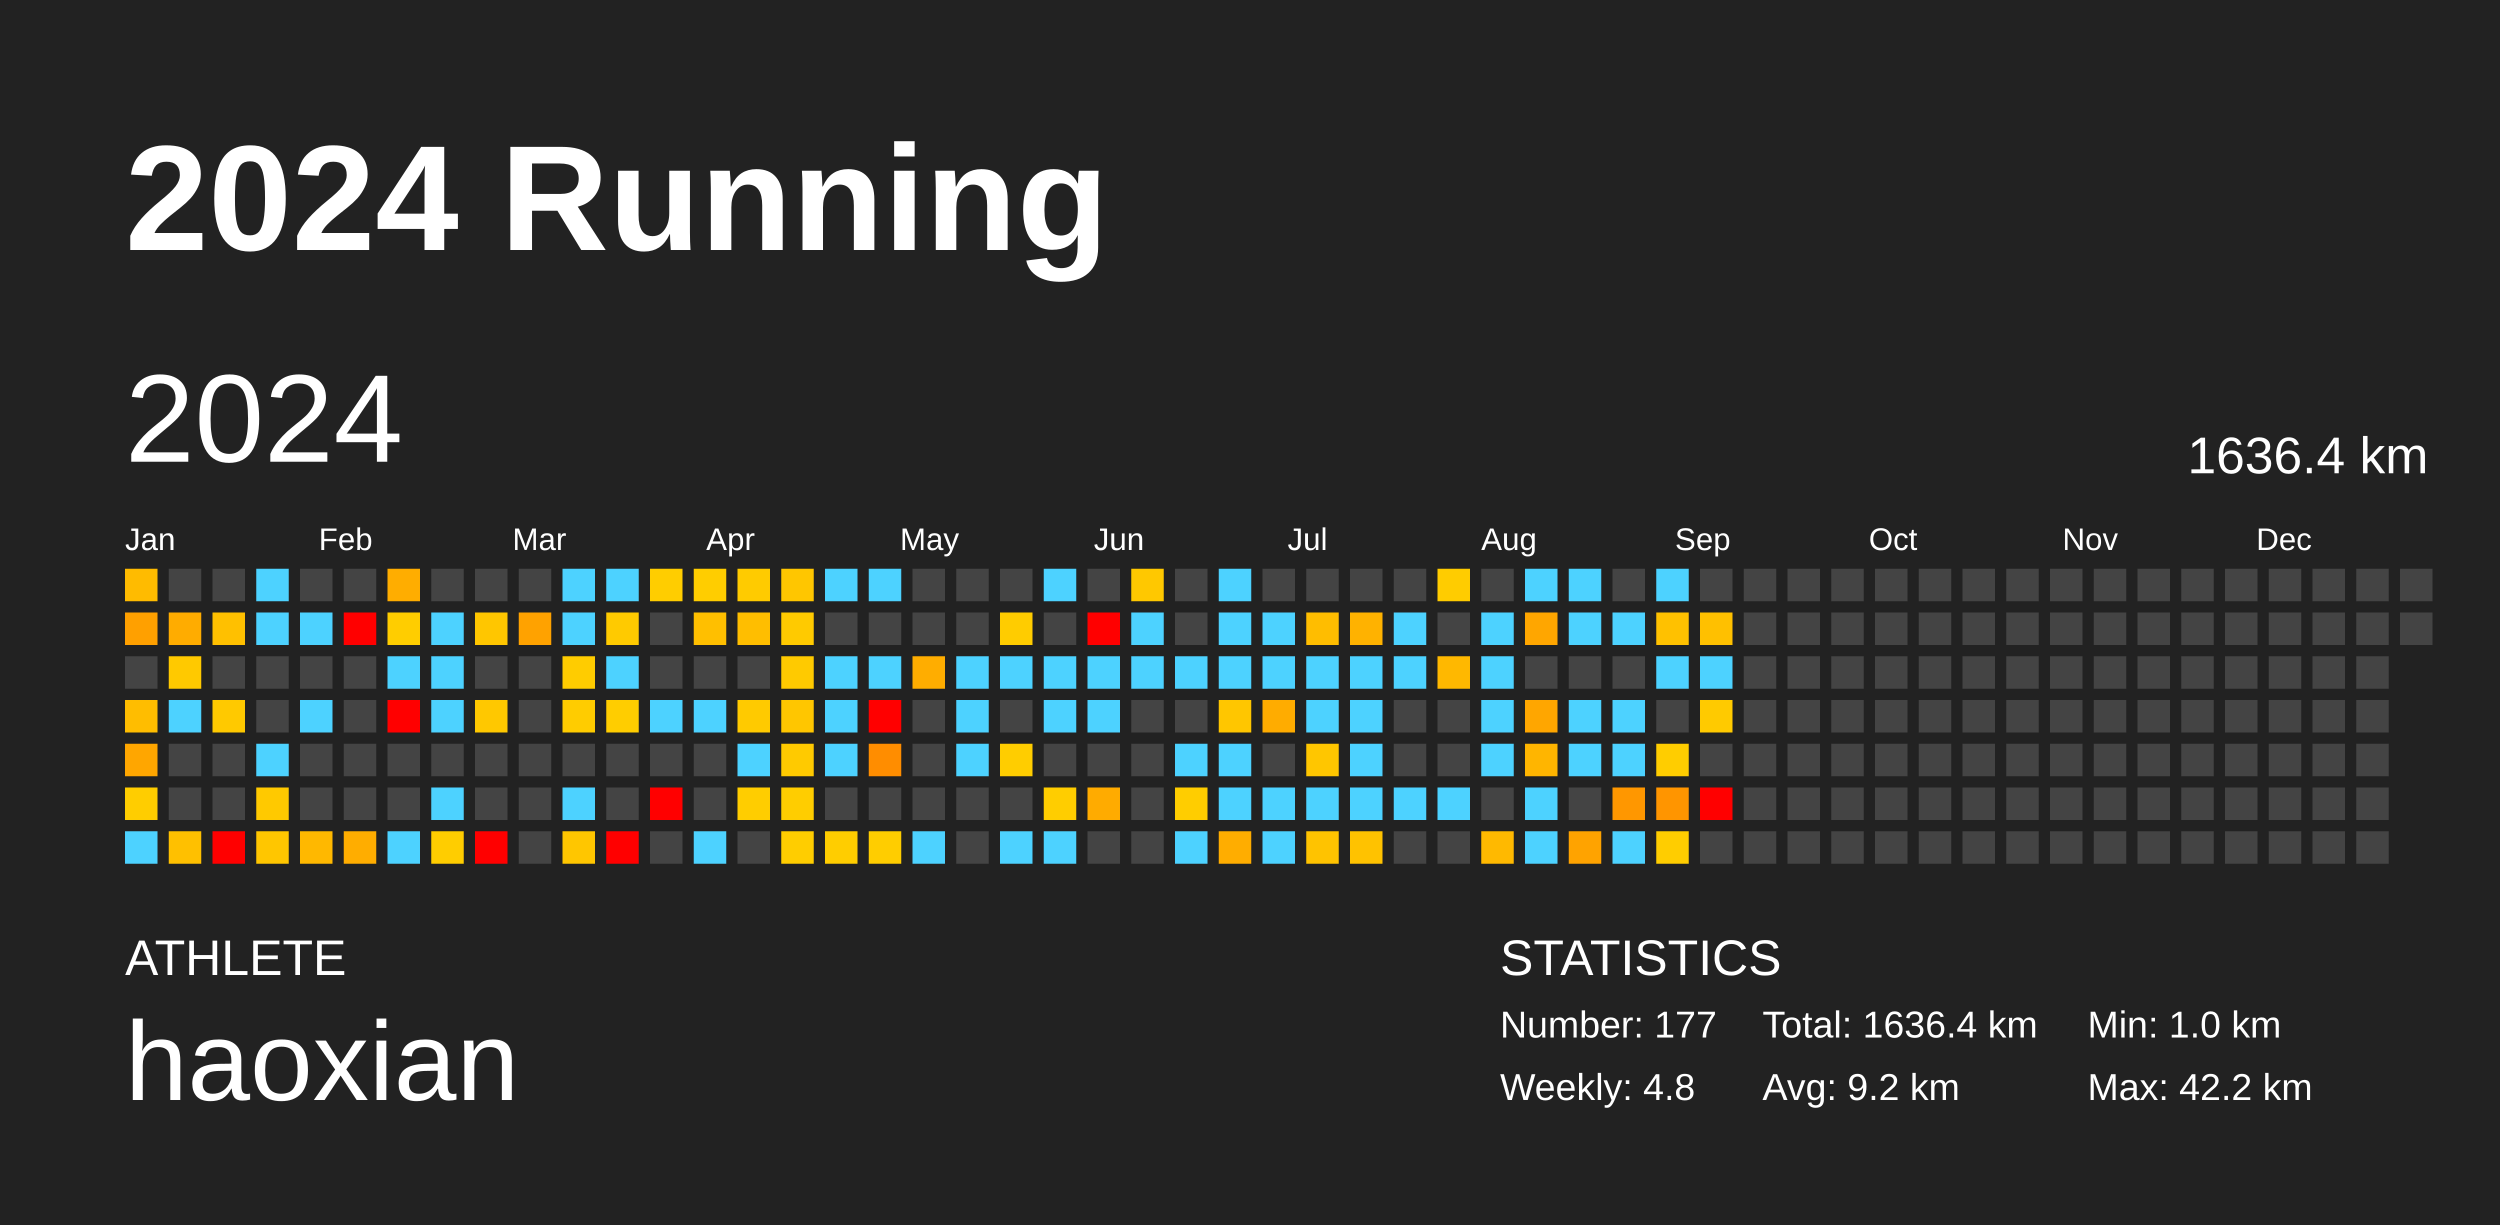
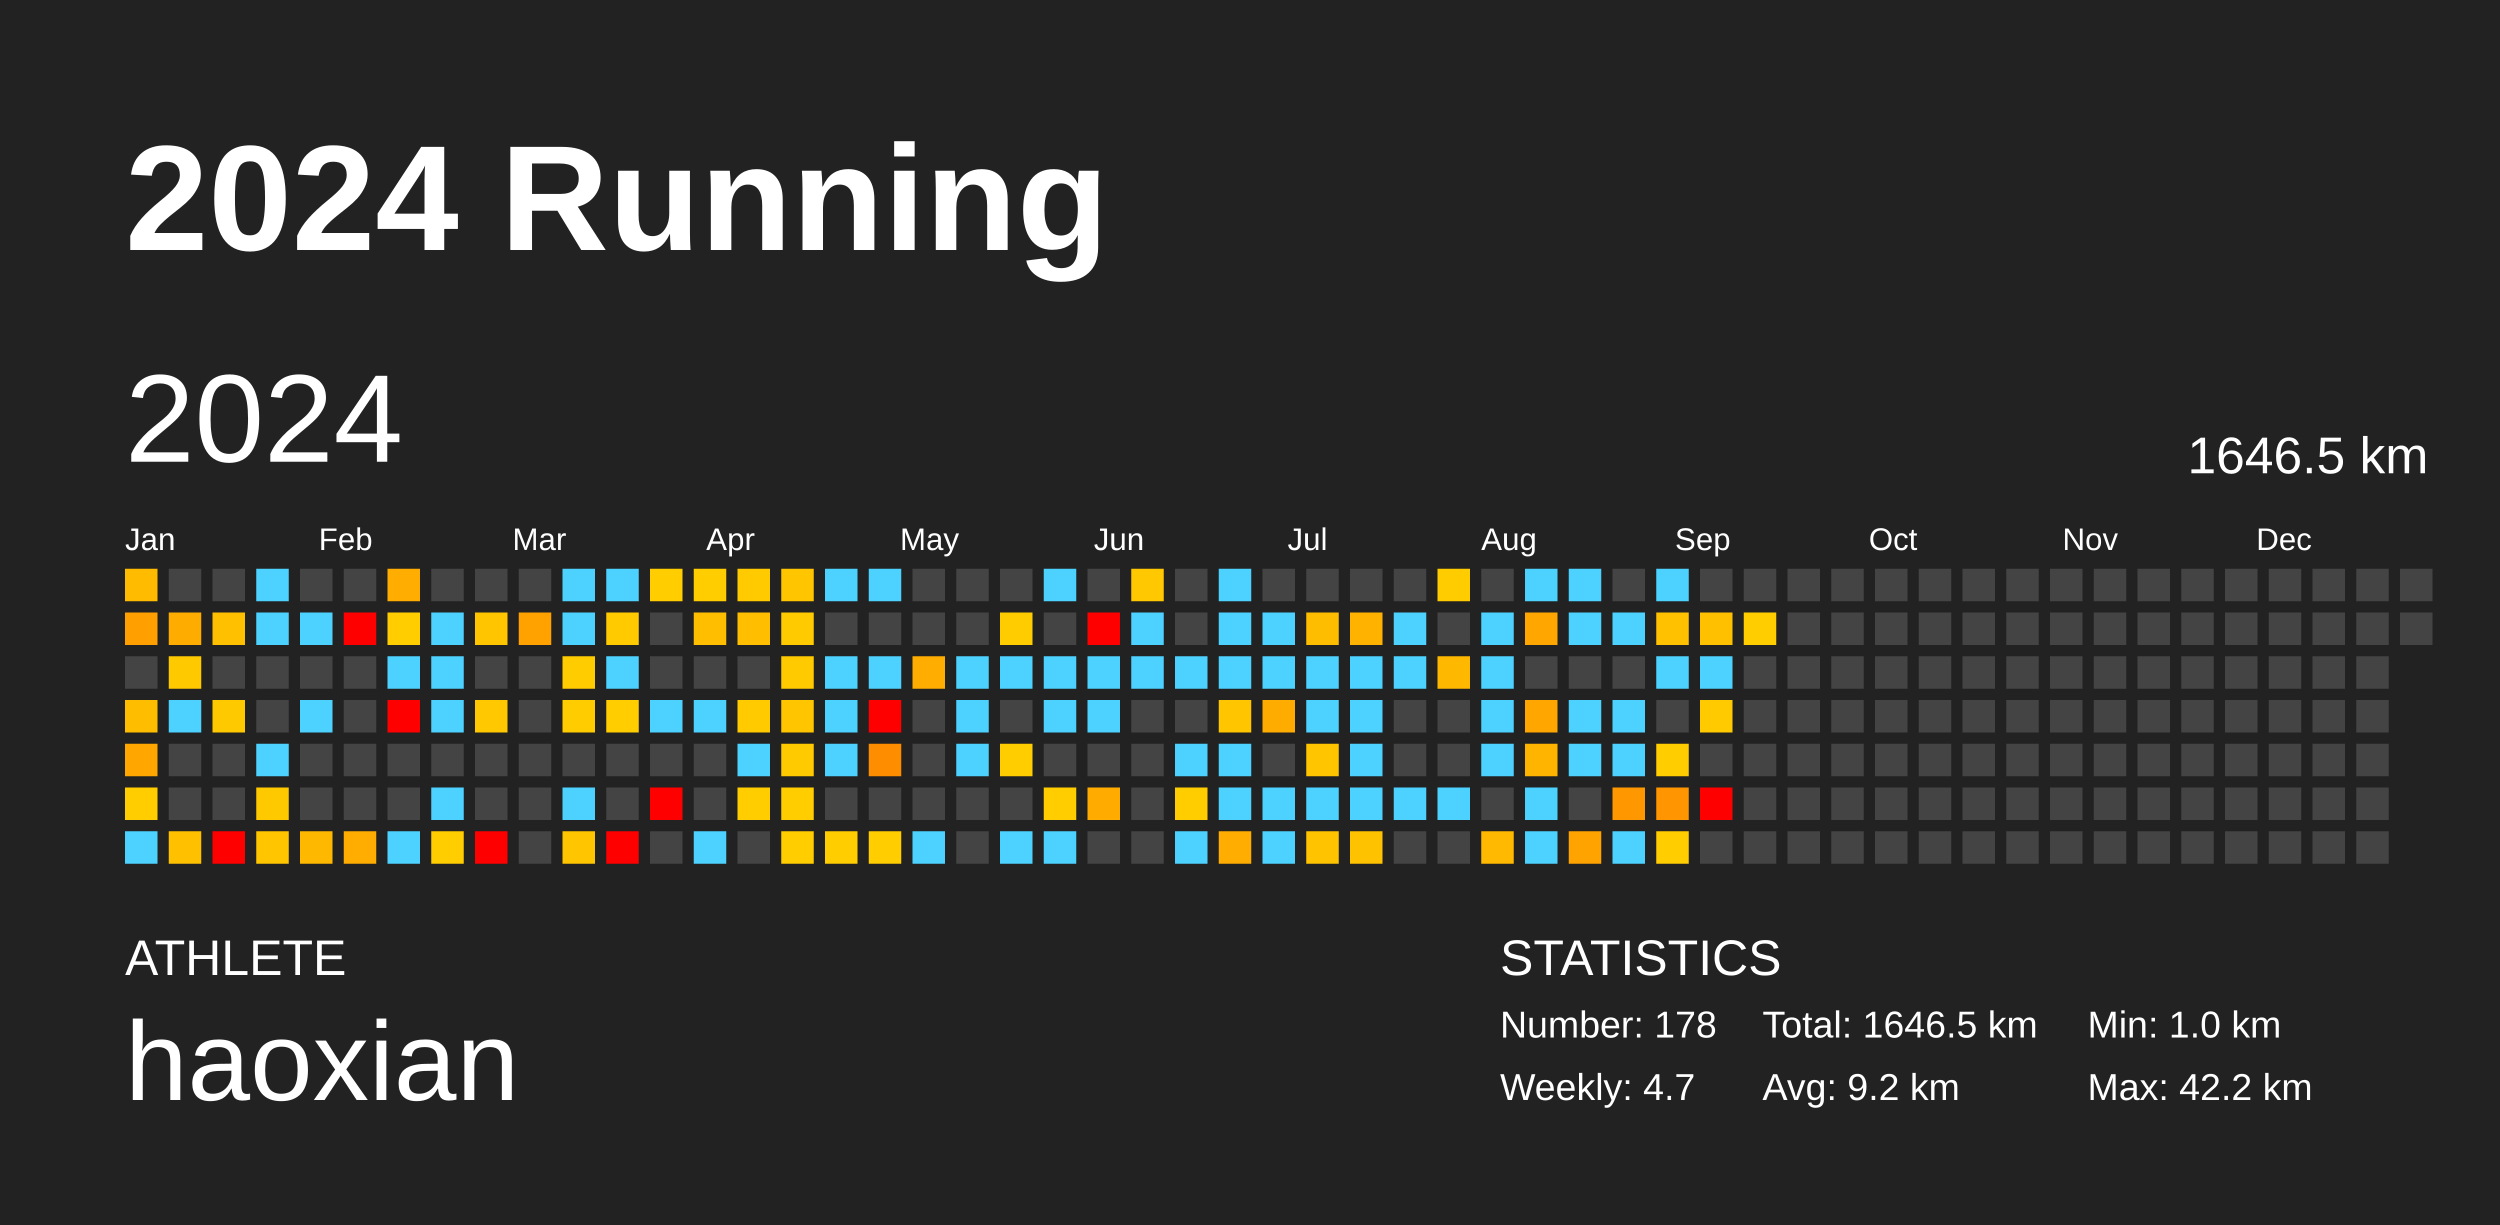
<svg xmlns="http://www.w3.org/2000/svg" baseProfile="full" height="98mm" version="1.1" viewBox="0,0,200,98" width="200mm">
  <defs />
  <rect fill="#222222" height="98" width="200" x="0" y="0" />
  <text fill="#FFFFFF" style="font-size:12px; font-family:Arial; font-weight:bold;" x="10" y="20">2024 Running</text>
  <text fill="#FFFFFF" style="font-size:4px; font-family:Arial" x="10" y="78">ATHLETE</text>
  <text fill="#FFFFFF" style="font-size:9px; font-family:Arial" x="10" y="88">haoxian</text>
  <text fill="#FFFFFF" style="font-size:4px; font-family:Arial" x="120" y="78">STATISTICS</text>
-   <text fill="#FFFFFF" style="font-size:3px; font-family:Arial" x="120" y="83">Number: 177</text>
-   <text fill="#FFFFFF" style="font-size:3px; font-family:Arial" x="120" y="88">Weekly: 4.8</text>
-   <text fill="#FFFFFF" style="font-size:3px; font-family:Arial" x="141" y="83">Total: 1636.4 km</text>
+   <text fill="#FFFFFF" style="font-size:3px; font-family:Arial" x="120" y="83">Number: 178</text>
+   <text fill="#FFFFFF" style="font-size:3px; font-family:Arial" x="120" y="88">Weekly: 4.7</text>
+   <text fill="#FFFFFF" style="font-size:3px; font-family:Arial" x="141" y="83">Total: 1646.5 km</text>
  <text fill="#FFFFFF" style="font-size:3px; font-family:Arial" x="141" y="88">Avg: 9.2 km</text>
  <text fill="#FFFFFF" style="font-size:3px; font-family:Arial" x="167" y="83">Min: 1.0 km</text>
  <text fill="#FFFFFF" style="font-size:3px; font-family:Arial" x="167" y="88">Max: 42.2 km</text>
  <text dominant-baseline="hanging" fill="#FFFFFF" style="font-size:10.0px; font-family:Arial;" x="10" y="30">2024</text>
-   <text dominant-baseline="hanging" fill="#FFFFFF" style="font-size:4.125px; font-family:Arial;" x="175" y="35">1636.4 km</text>
+   <text dominant-baseline="hanging" fill="#FFFFFF" style="font-size:4.125px; font-family:Arial;" x="175" y="35">1646.5 km</text>
  <text fill="#FFFFFF" style="font-size:2.5px; font-family:Arial" x="10.0" y="44">Jan</text>
  <text fill="#FFFFFF" style="font-size:2.5px; font-family:Arial" x="25.5" y="44">Feb</text>
  <text fill="#FFFFFF" style="font-size:2.5px; font-family:Arial" x="41.0" y="44">Mar</text>
  <text fill="#FFFFFF" style="font-size:2.5px; font-family:Arial" x="56.5" y="44">Apr</text>
  <text fill="#FFFFFF" style="font-size:2.5px; font-family:Arial" x="72.0" y="44">May</text>
  <text fill="#FFFFFF" style="font-size:2.5px; font-family:Arial" x="87.5" y="44">Jun</text>
  <text fill="#FFFFFF" style="font-size:2.5px; font-family:Arial" x="103.0" y="44">Jul</text>
  <text fill="#FFFFFF" style="font-size:2.5px; font-family:Arial" x="118.5" y="44">Aug</text>
  <text fill="#FFFFFF" style="font-size:2.5px; font-family:Arial" x="134.0" y="44">Sep</text>
  <text fill="#FFFFFF" style="font-size:2.5px; font-family:Arial" x="149.5" y="44">Oct</text>
  <text fill="#FFFFFF" style="font-size:2.5px; font-family:Arial" x="165.0" y="44">Nov</text>
  <text fill="#FFFFFF" style="font-size:2.5px; font-family:Arial" x="180.5" y="44">Dec</text>
  <rect fill="#ffbb00" height="2.6" width="2.6" x="10.0" y="45.5" />
  <rect fill="#ffa000" height="2.6" width="2.6" x="10.0" y="49.0" />
  <rect fill="#444444" height="2.6" width="2.6" x="10.0" y="52.5" />
  <rect fill="#ffbd00" height="2.6" width="2.6" x="10.0" y="56.0" />
  <rect fill="#ffa600" height="2.6" width="2.6" x="10.0" y="59.5" />
  <rect fill="#ffcd00" height="2.6" width="2.6" x="10.0" y="63.0" />
  <rect fill="#4dd2ff" height="2.6" width="2.6" x="10.0" y="66.5" />
  <rect fill="#444444" height="2.6" width="2.6" x="13.5" y="45.5" />
  <rect fill="#ffac00" height="2.6" width="2.6" x="13.5" y="49.0" />
  <rect fill="#ffc900" height="2.6" width="2.6" x="13.5" y="52.5" />
  <rect fill="#4dd2ff" height="2.6" width="2.6" x="13.5" y="56.0" />
  <rect fill="#444444" height="2.6" width="2.6" x="13.5" y="59.5" />
  <rect fill="#444444" height="2.6" width="2.6" x="13.5" y="63.0" />
  <rect fill="#ffc000" height="2.6" width="2.6" x="13.5" y="66.5" />
  <rect fill="#444444" height="2.6" width="2.6" x="17.0" y="45.5" />
  <rect fill="#ffc000" height="2.6" width="2.6" x="17.0" y="49.0" />
  <rect fill="#444444" height="2.6" width="2.6" x="17.0" y="52.5" />
  <rect fill="#ffc900" height="2.6" width="2.6" x="17.0" y="56.0" />
  <rect fill="#444444" height="2.6" width="2.6" x="17.0" y="59.5" />
  <rect fill="#444444" height="2.6" width="2.6" x="17.0" y="63.0" />
  <rect fill="red" height="2.6" width="2.6" x="17.0" y="66.5" />
  <rect fill="#4dd2ff" height="2.6" width="2.6" x="20.5" y="45.5" />
  <rect fill="#4dd2ff" height="2.6" width="2.6" x="20.5" y="49.0" />
  <rect fill="#444444" height="2.6" width="2.6" x="20.5" y="52.5" />
  <rect fill="#444444" height="2.6" width="2.6" x="20.5" y="56.0" />
  <rect fill="#4dd2ff" height="2.6" width="2.6" x="20.5" y="59.5" />
  <rect fill="#ffc900" height="2.6" width="2.6" x="20.5" y="63.0" />
  <rect fill="#ffc600" height="2.6" width="2.6" x="20.5" y="66.5" />
  <rect fill="#444444" height="2.6" width="2.6" x="24.0" y="45.5" />
  <rect fill="#4dd2ff" height="2.6" width="2.6" x="24.0" y="49.0" />
  <rect fill="#444444" height="2.6" width="2.6" x="24.0" y="52.5" />
  <rect fill="#4dd2ff" height="2.6" width="2.6" x="24.0" y="56.0" />
  <rect fill="#444444" height="2.6" width="2.6" x="24.0" y="59.5" />
  <rect fill="#444444" height="2.6" width="2.6" x="24.0" y="63.0" />
  <rect fill="#ffb800" height="2.6" width="2.6" x="24.0" y="66.5" />
  <rect fill="#444444" height="2.6" width="2.6" x="27.5" y="45.5" />
  <rect fill="red" height="2.6" width="2.6" x="27.5" y="49.0" />
  <rect fill="#444444" height="2.6" width="2.6" x="27.5" y="52.5" />
  <rect fill="#444444" height="2.6" width="2.6" x="27.5" y="56.0" />
  <rect fill="#444444" height="2.6" width="2.6" x="27.5" y="59.5" />
  <rect fill="#444444" height="2.6" width="2.6" x="27.5" y="63.0" />
  <rect fill="#ffad00" height="2.6" width="2.6" x="27.5" y="66.5" />
  <rect fill="#ffad00" height="2.6" width="2.6" x="31.0" y="45.5" />
  <rect fill="#ffcd00" height="2.6" width="2.6" x="31.0" y="49.0" />
  <rect fill="#4dd2ff" height="2.6" width="2.6" x="31.0" y="52.5" />
  <rect fill="red" height="2.6" width="2.6" x="31.0" y="56.0" />
  <rect fill="#444444" height="2.6" width="2.6" x="31.0" y="59.5" />
  <rect fill="#444444" height="2.6" width="2.6" x="31.0" y="63.0" />
  <rect fill="#4dd2ff" height="2.6" width="2.6" x="31.0" y="66.5" />
  <rect fill="#444444" height="2.6" width="2.6" x="34.5" y="45.5" />
  <rect fill="#4dd2ff" height="2.6" width="2.6" x="34.5" y="49.0" />
  <rect fill="#4dd2ff" height="2.6" width="2.6" x="34.5" y="52.5" />
  <rect fill="#4dd2ff" height="2.6" width="2.6" x="34.5" y="56.0" />
  <rect fill="#444444" height="2.6" width="2.6" x="34.5" y="59.5" />
  <rect fill="#4dd2ff" height="2.6" width="2.6" x="34.5" y="63.0" />
  <rect fill="#ffcd00" height="2.6" width="2.6" x="34.5" y="66.5" />
  <rect fill="#444444" height="2.6" width="2.6" x="38.0" y="45.5" />
  <rect fill="#ffc600" height="2.6" width="2.6" x="38.0" y="49.0" />
  <rect fill="#444444" height="2.6" width="2.6" x="38.0" y="52.5" />
  <rect fill="#ffc800" height="2.6" width="2.6" x="38.0" y="56.0" />
  <rect fill="#444444" height="2.6" width="2.6" x="38.0" y="59.5" />
  <rect fill="#444444" height="2.6" width="2.6" x="38.0" y="63.0" />
  <rect fill="red" height="2.6" width="2.6" x="38.0" y="66.5" />
  <rect fill="#444444" height="2.6" width="2.6" x="41.5" y="45.5" />
  <rect fill="#ffa200" height="2.6" width="2.6" x="41.5" y="49.0" />
  <rect fill="#444444" height="2.6" width="2.6" x="41.5" y="52.5" />
  <rect fill="#444444" height="2.6" width="2.6" x="41.5" y="56.0" />
  <rect fill="#444444" height="2.6" width="2.6" x="41.5" y="59.5" />
  <rect fill="#444444" height="2.6" width="2.6" x="41.5" y="63.0" />
  <rect fill="#444444" height="2.6" width="2.6" x="41.5" y="66.5" />
  <rect fill="#4dd2ff" height="2.6" width="2.6" x="45.0" y="45.5" />
  <rect fill="#4dd2ff" height="2.6" width="2.6" x="45.0" y="49.0" />
  <rect fill="#ffcc00" height="2.6" width="2.6" x="45.0" y="52.5" />
  <rect fill="#ffcc00" height="2.6" width="2.6" x="45.0" y="56.0" />
  <rect fill="#444444" height="2.6" width="2.6" x="45.0" y="59.5" />
  <rect fill="#4dd2ff" height="2.6" width="2.6" x="45.0" y="63.0" />
  <rect fill="#ffc600" height="2.6" width="2.6" x="45.0" y="66.5" />
  <rect fill="#4dd2ff" height="2.6" width="2.6" x="48.5" y="45.5" />
  <rect fill="#ffca00" height="2.6" width="2.6" x="48.5" y="49.0" />
  <rect fill="#4dd2ff" height="2.6" width="2.6" x="48.5" y="52.5" />
  <rect fill="#ffcd00" height="2.6" width="2.6" x="48.5" y="56.0" />
  <rect fill="#444444" height="2.6" width="2.6" x="48.5" y="59.5" />
  <rect fill="#444444" height="2.6" width="2.6" x="48.5" y="63.0" />
  <rect fill="red" height="2.6" width="2.6" x="48.5" y="66.5" />
  <rect fill="#ffcd00" height="2.6" width="2.6" x="52.0" y="45.5" />
  <rect fill="#444444" height="2.6" width="2.6" x="52.0" y="49.0" />
  <rect fill="#444444" height="2.6" width="2.6" x="52.0" y="52.5" />
  <rect fill="#4dd2ff" height="2.6" width="2.6" x="52.0" y="56.0" />
  <rect fill="#444444" height="2.6" width="2.6" x="52.0" y="59.5" />
  <rect fill="red" height="2.6" width="2.6" x="52.0" y="63.0" />
  <rect fill="#444444" height="2.6" width="2.6" x="52.0" y="66.5" />
  <rect fill="#ffcd00" height="2.6" width="2.6" x="55.5" y="45.5" />
  <rect fill="#ffbf00" height="2.6" width="2.6" x="55.5" y="49.0" />
  <rect fill="#444444" height="2.6" width="2.6" x="55.5" y="52.5" />
  <rect fill="#4dd2ff" height="2.6" width="2.6" x="55.5" y="56.0" />
  <rect fill="#444444" height="2.6" width="2.6" x="55.5" y="59.5" />
  <rect fill="#444444" height="2.6" width="2.6" x="55.5" y="63.0" />
  <rect fill="#4dd2ff" height="2.6" width="2.6" x="55.5" y="66.5" />
  <rect fill="#ffcb00" height="2.6" width="2.6" x="59.0" y="45.5" />
  <rect fill="#ffbe00" height="2.6" width="2.6" x="59.0" y="49.0" />
  <rect fill="#444444" height="2.6" width="2.6" x="59.0" y="52.5" />
  <rect fill="#ffca00" height="2.6" width="2.6" x="59.0" y="56.0" />
  <rect fill="#4dd2ff" height="2.6" width="2.6" x="59.0" y="59.5" />
  <rect fill="#ffcd00" height="2.6" width="2.6" x="59.0" y="63.0" />
  <rect fill="#444444" height="2.6" width="2.6" x="59.0" y="66.5" />
  <rect fill="#ffc600" height="2.6" width="2.6" x="62.5" y="45.5" />
  <rect fill="#ffca00" height="2.6" width="2.6" x="62.5" y="49.0" />
  <rect fill="#ffca00" height="2.6" width="2.6" x="62.5" y="52.5" />
  <rect fill="#ffc600" height="2.6" width="2.6" x="62.5" y="56.0" />
  <rect fill="#ffca00" height="2.6" width="2.6" x="62.5" y="59.5" />
  <rect fill="#ffcd00" height="2.6" width="2.6" x="62.5" y="63.0" />
  <rect fill="#ffcd00" height="2.6" width="2.6" x="62.5" y="66.5" />
  <rect fill="#4dd2ff" height="2.6" width="2.6" x="66.0" y="45.5" />
  <rect fill="#444444" height="2.6" width="2.6" x="66.0" y="49.0" />
  <rect fill="#4dd2ff" height="2.6" width="2.6" x="66.0" y="52.5" />
  <rect fill="#4dd2ff" height="2.6" width="2.6" x="66.0" y="56.0" />
  <rect fill="#4dd2ff" height="2.6" width="2.6" x="66.0" y="59.5" />
  <rect fill="#444444" height="2.6" width="2.6" x="66.0" y="63.0" />
  <rect fill="#ffcd00" height="2.6" width="2.6" x="66.0" y="66.5" />
  <rect fill="#4dd2ff" height="2.6" width="2.6" x="69.5" y="45.5" />
  <rect fill="#444444" height="2.6" width="2.6" x="69.5" y="49.0" />
  <rect fill="#4dd2ff" height="2.6" width="2.6" x="69.5" y="52.5" />
  <rect fill="red" height="2.6" width="2.6" x="69.5" y="56.0" />
  <rect fill="#ff8d00" height="2.6" width="2.6" x="69.5" y="59.5" />
  <rect fill="#444444" height="2.6" width="2.6" x="69.5" y="63.0" />
  <rect fill="#ffcd00" height="2.6" width="2.6" x="69.5" y="66.5" />
  <rect fill="#444444" height="2.6" width="2.6" x="73.0" y="45.5" />
  <rect fill="#444444" height="2.6" width="2.6" x="73.0" y="49.0" />
  <rect fill="#ffad00" height="2.6" width="2.6" x="73.0" y="52.5" />
  <rect fill="#444444" height="2.6" width="2.6" x="73.0" y="56.0" />
  <rect fill="#444444" height="2.6" width="2.6" x="73.0" y="59.5" />
  <rect fill="#444444" height="2.6" width="2.6" x="73.0" y="63.0" />
  <rect fill="#4dd2ff" height="2.6" width="2.6" x="73.0" y="66.5" />
  <rect fill="#444444" height="2.6" width="2.6" x="76.5" y="45.5" />
  <rect fill="#444444" height="2.6" width="2.6" x="76.5" y="49.0" />
  <rect fill="#4dd2ff" height="2.6" width="2.6" x="76.5" y="52.5" />
  <rect fill="#4dd2ff" height="2.6" width="2.6" x="76.5" y="56.0" />
  <rect fill="#4dd2ff" height="2.6" width="2.6" x="76.5" y="59.5" />
  <rect fill="#444444" height="2.6" width="2.6" x="76.5" y="63.0" />
  <rect fill="#444444" height="2.6" width="2.6" x="76.5" y="66.5" />
  <rect fill="#444444" height="2.6" width="2.6" x="80.0" y="45.5" />
  <rect fill="#ffcc00" height="2.6" width="2.6" x="80.0" y="49.0" />
  <rect fill="#4dd2ff" height="2.6" width="2.6" x="80.0" y="52.5" />
  <rect fill="#444444" height="2.6" width="2.6" x="80.0" y="56.0" />
  <rect fill="#ffcd00" height="2.6" width="2.6" x="80.0" y="59.5" />
  <rect fill="#444444" height="2.6" width="2.6" x="80.0" y="63.0" />
  <rect fill="#4dd2ff" height="2.6" width="2.6" x="80.0" y="66.5" />
  <rect fill="#4dd2ff" height="2.6" width="2.6" x="83.5" y="45.5" />
  <rect fill="#444444" height="2.6" width="2.6" x="83.5" y="49.0" />
  <rect fill="#4dd2ff" height="2.6" width="2.6" x="83.5" y="52.5" />
  <rect fill="#4dd2ff" height="2.6" width="2.6" x="83.5" y="56.0" />
  <rect fill="#444444" height="2.6" width="2.6" x="83.5" y="59.5" />
  <rect fill="#ffcd00" height="2.6" width="2.6" x="83.5" y="63.0" />
  <rect fill="#4dd2ff" height="2.6" width="2.6" x="83.5" y="66.5" />
  <rect fill="#444444" height="2.6" width="2.6" x="87.0" y="45.5" />
  <rect fill="red" height="2.6" width="2.6" x="87.0" y="49.0" />
  <rect fill="#4dd2ff" height="2.6" width="2.6" x="87.0" y="52.5" />
  <rect fill="#4dd2ff" height="2.6" width="2.6" x="87.0" y="56.0" />
  <rect fill="#444444" height="2.6" width="2.6" x="87.0" y="59.5" />
  <rect fill="#ffab00" height="2.6" width="2.6" x="87.0" y="63.0" />
  <rect fill="#444444" height="2.6" width="2.6" x="87.0" y="66.5" />
  <rect fill="#ffc800" height="2.6" width="2.6" x="90.5" y="45.5" />
  <rect fill="#4dd2ff" height="2.6" width="2.6" x="90.5" y="49.0" />
  <rect fill="#4dd2ff" height="2.6" width="2.6" x="90.5" y="52.5" />
  <rect fill="#444444" height="2.6" width="2.6" x="90.5" y="56.0" />
  <rect fill="#444444" height="2.6" width="2.6" x="90.5" y="59.5" />
  <rect fill="#444444" height="2.6" width="2.6" x="90.5" y="63.0" />
  <rect fill="#444444" height="2.6" width="2.6" x="90.5" y="66.5" />
  <rect fill="#444444" height="2.6" width="2.6" x="94.0" y="45.5" />
  <rect fill="#444444" height="2.6" width="2.6" x="94.0" y="49.0" />
  <rect fill="#4dd2ff" height="2.6" width="2.6" x="94.0" y="52.5" />
  <rect fill="#444444" height="2.6" width="2.6" x="94.0" y="56.0" />
  <rect fill="#4dd2ff" height="2.6" width="2.6" x="94.0" y="59.5" />
  <rect fill="#ffcd00" height="2.6" width="2.6" x="94.0" y="63.0" />
  <rect fill="#4dd2ff" height="2.6" width="2.6" x="94.0" y="66.5" />
  <rect fill="#4dd2ff" height="2.6" width="2.6" x="97.5" y="45.5" />
  <rect fill="#4dd2ff" height="2.6" width="2.6" x="97.5" y="49.0" />
  <rect fill="#4dd2ff" height="2.6" width="2.6" x="97.5" y="52.5" />
  <rect fill="#ffc600" height="2.6" width="2.6" x="97.5" y="56.0" />
  <rect fill="#4dd2ff" height="2.6" width="2.6" x="97.5" y="59.5" />
  <rect fill="#4dd2ff" height="2.6" width="2.6" x="97.5" y="63.0" />
  <rect fill="#ffad00" height="2.6" width="2.6" x="97.5" y="66.5" />
  <rect fill="#444444" height="2.6" width="2.6" x="101.0" y="45.5" />
  <rect fill="#4dd2ff" height="2.6" width="2.6" x="101.0" y="49.0" />
  <rect fill="#4dd2ff" height="2.6" width="2.6" x="101.0" y="52.5" />
  <rect fill="#ffac00" height="2.6" width="2.6" x="101.0" y="56.0" />
  <rect fill="#444444" height="2.6" width="2.6" x="101.0" y="59.5" />
  <rect fill="#4dd2ff" height="2.6" width="2.6" x="101.0" y="63.0" />
  <rect fill="#4dd2ff" height="2.6" width="2.6" x="101.0" y="66.5" />
  <rect fill="#444444" height="2.6" width="2.6" x="104.5" y="45.5" />
  <rect fill="#ffbd00" height="2.6" width="2.6" x="104.5" y="49.0" />
  <rect fill="#4dd2ff" height="2.6" width="2.6" x="104.5" y="52.5" />
  <rect fill="#4dd2ff" height="2.6" width="2.6" x="104.5" y="56.0" />
  <rect fill="#ffc600" height="2.6" width="2.6" x="104.5" y="59.5" />
  <rect fill="#4dd2ff" height="2.6" width="2.6" x="104.5" y="63.0" />
  <rect fill="#ffc300" height="2.6" width="2.6" x="104.5" y="66.5" />
  <rect fill="#444444" height="2.6" width="2.6" x="108.0" y="45.5" />
  <rect fill="#ffb200" height="2.6" width="2.6" x="108.0" y="49.0" />
  <rect fill="#4dd2ff" height="2.6" width="2.6" x="108.0" y="52.5" />
  <rect fill="#4dd2ff" height="2.6" width="2.6" x="108.0" y="56.0" />
  <rect fill="#4dd2ff" height="2.6" width="2.6" x="108.0" y="59.5" />
  <rect fill="#4dd2ff" height="2.6" width="2.6" x="108.0" y="63.0" />
  <rect fill="#ffc200" height="2.6" width="2.6" x="108.0" y="66.5" />
  <rect fill="#444444" height="2.6" width="2.6" x="111.5" y="45.5" />
  <rect fill="#4dd2ff" height="2.6" width="2.6" x="111.5" y="49.0" />
  <rect fill="#4dd2ff" height="2.6" width="2.6" x="111.5" y="52.5" />
  <rect fill="#444444" height="2.6" width="2.6" x="111.5" y="56.0" />
  <rect fill="#444444" height="2.6" width="2.6" x="111.5" y="59.5" />
  <rect fill="#4dd2ff" height="2.6" width="2.6" x="111.5" y="63.0" />
  <rect fill="#444444" height="2.6" width="2.6" x="111.5" y="66.5" />
  <rect fill="#ffcc00" height="2.6" width="2.6" x="115.0" y="45.5" />
  <rect fill="#444444" height="2.6" width="2.6" x="115.0" y="49.0" />
  <rect fill="#ffb800" height="2.6" width="2.6" x="115.0" y="52.5" />
  <rect fill="#444444" height="2.6" width="2.6" x="115.0" y="56.0" />
  <rect fill="#444444" height="2.6" width="2.6" x="115.0" y="59.5" />
  <rect fill="#4dd2ff" height="2.6" width="2.6" x="115.0" y="63.0" />
  <rect fill="#444444" height="2.6" width="2.6" x="115.0" y="66.5" />
  <rect fill="#444444" height="2.6" width="2.6" x="118.5" y="45.5" />
  <rect fill="#4dd2ff" height="2.6" width="2.6" x="118.5" y="49.0" />
  <rect fill="#4dd2ff" height="2.6" width="2.6" x="118.5" y="52.5" />
  <rect fill="#4dd2ff" height="2.6" width="2.6" x="118.5" y="56.0" />
  <rect fill="#4dd2ff" height="2.6" width="2.6" x="118.5" y="59.5" />
  <rect fill="#444444" height="2.6" width="2.6" x="118.5" y="63.0" />
  <rect fill="#ffb900" height="2.6" width="2.6" x="118.5" y="66.5" />
  <rect fill="#4dd2ff" height="2.6" width="2.6" x="122.0" y="45.5" />
  <rect fill="#ffa600" height="2.6" width="2.6" x="122.0" y="49.0" />
  <rect fill="#444444" height="2.6" width="2.6" x="122.0" y="52.5" />
  <rect fill="#ffa600" height="2.6" width="2.6" x="122.0" y="56.0" />
  <rect fill="#ffb500" height="2.6" width="2.6" x="122.0" y="59.5" />
  <rect fill="#4dd2ff" height="2.6" width="2.6" x="122.0" y="63.0" />
  <rect fill="#4dd2ff" height="2.6" width="2.6" x="122.0" y="66.5" />
  <rect fill="#4dd2ff" height="2.6" width="2.6" x="125.5" y="45.5" />
  <rect fill="#4dd2ff" height="2.6" width="2.6" x="125.5" y="49.0" />
  <rect fill="#444444" height="2.6" width="2.6" x="125.5" y="52.5" />
  <rect fill="#4dd2ff" height="2.6" width="2.6" x="125.5" y="56.0" />
  <rect fill="#4dd2ff" height="2.6" width="2.6" x="125.5" y="59.5" />
  <rect fill="#444444" height="2.6" width="2.6" x="125.5" y="63.0" />
  <rect fill="#ffa300" height="2.6" width="2.6" x="125.5" y="66.5" />
  <rect fill="#444444" height="2.6" width="2.6" x="129.0" y="45.5" />
  <rect fill="#4dd2ff" height="2.6" width="2.6" x="129.0" y="49.0" />
  <rect fill="#444444" height="2.6" width="2.6" x="129.0" y="52.5" />
  <rect fill="#4dd2ff" height="2.6" width="2.6" x="129.0" y="56.0" />
  <rect fill="#4dd2ff" height="2.6" width="2.6" x="129.0" y="59.5" />
  <rect fill="#ff9700" height="2.6" width="2.6" x="129.0" y="63.0" />
  <rect fill="#4dd2ff" height="2.6" width="2.6" x="129.0" y="66.5" />
  <rect fill="#4dd2ff" height="2.6" width="2.6" x="132.5" y="45.5" />
  <rect fill="#ffc100" height="2.6" width="2.6" x="132.5" y="49.0" />
  <rect fill="#4dd2ff" height="2.6" width="2.6" x="132.5" y="52.5" />
  <rect fill="#444444" height="2.6" width="2.6" x="132.5" y="56.0" />
  <rect fill="#ffcd00" height="2.6" width="2.6" x="132.5" y="59.5" />
  <rect fill="#ff9500" height="2.6" width="2.6" x="132.5" y="63.0" />
  <rect fill="#ffcd00" height="2.6" width="2.6" x="132.5" y="66.5" />
  <rect fill="#444444" height="2.6" width="2.6" x="136.0" y="45.5" />
  <rect fill="#ffc000" height="2.6" width="2.6" x="136.0" y="49.0" />
  <rect fill="#4dd2ff" height="2.6" width="2.6" x="136.0" y="52.5" />
  <rect fill="#ffca00" height="2.6" width="2.6" x="136.0" y="56.0" />
  <rect fill="#444444" height="2.6" width="2.6" x="136.0" y="59.5" />
  <rect fill="red" height="2.6" width="2.6" x="136.0" y="63.0" />
  <rect fill="#444444" height="2.6" width="2.6" x="136.0" y="66.5" />
  <rect fill="#444444" height="2.6" width="2.6" x="139.5" y="45.5" />
-   <rect fill="#444444" height="2.6" width="2.6" x="139.5" y="49.0" />
+   <rect fill="#ffcd00" height="2.6" width="2.6" x="139.5" y="49.0" />
  <rect fill="#444444" height="2.6" width="2.6" x="139.5" y="52.5" />
  <rect fill="#444444" height="2.6" width="2.6" x="139.5" y="56.0" />
  <rect fill="#444444" height="2.6" width="2.6" x="139.5" y="59.5" />
  <rect fill="#444444" height="2.6" width="2.6" x="139.5" y="63.0" />
  <rect fill="#444444" height="2.6" width="2.6" x="139.5" y="66.5" />
  <rect fill="#444444" height="2.6" width="2.6" x="143.0" y="45.5" />
  <rect fill="#444444" height="2.6" width="2.6" x="143.0" y="49.0" />
  <rect fill="#444444" height="2.6" width="2.6" x="143.0" y="52.5" />
  <rect fill="#444444" height="2.6" width="2.6" x="143.0" y="56.0" />
  <rect fill="#444444" height="2.6" width="2.6" x="143.0" y="59.5" />
  <rect fill="#444444" height="2.6" width="2.6" x="143.0" y="63.0" />
  <rect fill="#444444" height="2.6" width="2.6" x="143.0" y="66.5" />
  <rect fill="#444444" height="2.6" width="2.6" x="146.5" y="45.5" />
  <rect fill="#444444" height="2.6" width="2.6" x="146.5" y="49.0" />
  <rect fill="#444444" height="2.6" width="2.6" x="146.5" y="52.5" />
  <rect fill="#444444" height="2.6" width="2.6" x="146.5" y="56.0" />
  <rect fill="#444444" height="2.6" width="2.6" x="146.5" y="59.5" />
  <rect fill="#444444" height="2.6" width="2.6" x="146.5" y="63.0" />
  <rect fill="#444444" height="2.6" width="2.6" x="146.5" y="66.5" />
  <rect fill="#444444" height="2.6" width="2.6" x="150.0" y="45.5" />
  <rect fill="#444444" height="2.6" width="2.6" x="150.0" y="49.0" />
  <rect fill="#444444" height="2.6" width="2.6" x="150.0" y="52.5" />
  <rect fill="#444444" height="2.6" width="2.6" x="150.0" y="56.0" />
  <rect fill="#444444" height="2.6" width="2.6" x="150.0" y="59.5" />
  <rect fill="#444444" height="2.6" width="2.6" x="150.0" y="63.0" />
  <rect fill="#444444" height="2.6" width="2.6" x="150.0" y="66.5" />
  <rect fill="#444444" height="2.6" width="2.6" x="153.5" y="45.5" />
  <rect fill="#444444" height="2.6" width="2.6" x="153.5" y="49.0" />
  <rect fill="#444444" height="2.6" width="2.6" x="153.5" y="52.5" />
  <rect fill="#444444" height="2.6" width="2.6" x="153.5" y="56.0" />
  <rect fill="#444444" height="2.6" width="2.6" x="153.5" y="59.5" />
  <rect fill="#444444" height="2.6" width="2.6" x="153.5" y="63.0" />
  <rect fill="#444444" height="2.6" width="2.6" x="153.5" y="66.5" />
  <rect fill="#444444" height="2.6" width="2.6" x="157.0" y="45.5" />
  <rect fill="#444444" height="2.6" width="2.6" x="157.0" y="49.0" />
  <rect fill="#444444" height="2.6" width="2.6" x="157.0" y="52.5" />
  <rect fill="#444444" height="2.6" width="2.6" x="157.0" y="56.0" />
  <rect fill="#444444" height="2.6" width="2.6" x="157.0" y="59.5" />
  <rect fill="#444444" height="2.6" width="2.6" x="157.0" y="63.0" />
  <rect fill="#444444" height="2.6" width="2.6" x="157.0" y="66.5" />
  <rect fill="#444444" height="2.6" width="2.6" x="160.5" y="45.5" />
  <rect fill="#444444" height="2.6" width="2.6" x="160.5" y="49.0" />
  <rect fill="#444444" height="2.6" width="2.6" x="160.5" y="52.5" />
  <rect fill="#444444" height="2.6" width="2.6" x="160.5" y="56.0" />
  <rect fill="#444444" height="2.6" width="2.6" x="160.5" y="59.5" />
  <rect fill="#444444" height="2.6" width="2.6" x="160.5" y="63.0" />
  <rect fill="#444444" height="2.6" width="2.6" x="160.5" y="66.5" />
  <rect fill="#444444" height="2.6" width="2.6" x="164.0" y="45.5" />
  <rect fill="#444444" height="2.6" width="2.6" x="164.0" y="49.0" />
  <rect fill="#444444" height="2.6" width="2.6" x="164.0" y="52.5" />
  <rect fill="#444444" height="2.6" width="2.6" x="164.0" y="56.0" />
  <rect fill="#444444" height="2.6" width="2.6" x="164.0" y="59.5" />
  <rect fill="#444444" height="2.6" width="2.6" x="164.0" y="63.0" />
  <rect fill="#444444" height="2.6" width="2.6" x="164.0" y="66.5" />
  <rect fill="#444444" height="2.6" width="2.6" x="167.5" y="45.5" />
  <rect fill="#444444" height="2.6" width="2.6" x="167.5" y="49.0" />
  <rect fill="#444444" height="2.6" width="2.6" x="167.5" y="52.5" />
  <rect fill="#444444" height="2.6" width="2.6" x="167.5" y="56.0" />
  <rect fill="#444444" height="2.6" width="2.6" x="167.5" y="59.5" />
  <rect fill="#444444" height="2.6" width="2.6" x="167.5" y="63.0" />
  <rect fill="#444444" height="2.6" width="2.6" x="167.5" y="66.5" />
  <rect fill="#444444" height="2.6" width="2.6" x="171.0" y="45.5" />
  <rect fill="#444444" height="2.6" width="2.6" x="171.0" y="49.0" />
  <rect fill="#444444" height="2.6" width="2.6" x="171.0" y="52.5" />
  <rect fill="#444444" height="2.6" width="2.6" x="171.0" y="56.0" />
  <rect fill="#444444" height="2.6" width="2.6" x="171.0" y="59.5" />
  <rect fill="#444444" height="2.6" width="2.6" x="171.0" y="63.0" />
  <rect fill="#444444" height="2.6" width="2.6" x="171.0" y="66.5" />
  <rect fill="#444444" height="2.6" width="2.6" x="174.5" y="45.5" />
  <rect fill="#444444" height="2.6" width="2.6" x="174.5" y="49.0" />
  <rect fill="#444444" height="2.6" width="2.6" x="174.5" y="52.5" />
  <rect fill="#444444" height="2.6" width="2.6" x="174.5" y="56.0" />
  <rect fill="#444444" height="2.6" width="2.6" x="174.5" y="59.5" />
  <rect fill="#444444" height="2.6" width="2.6" x="174.5" y="63.0" />
  <rect fill="#444444" height="2.6" width="2.6" x="174.5" y="66.5" />
  <rect fill="#444444" height="2.6" width="2.6" x="178.0" y="45.5" />
  <rect fill="#444444" height="2.6" width="2.6" x="178.0" y="49.0" />
  <rect fill="#444444" height="2.6" width="2.6" x="178.0" y="52.5" />
  <rect fill="#444444" height="2.6" width="2.6" x="178.0" y="56.0" />
  <rect fill="#444444" height="2.6" width="2.6" x="178.0" y="59.5" />
  <rect fill="#444444" height="2.6" width="2.6" x="178.0" y="63.0" />
  <rect fill="#444444" height="2.6" width="2.6" x="178.0" y="66.5" />
  <rect fill="#444444" height="2.6" width="2.6" x="181.5" y="45.5" />
  <rect fill="#444444" height="2.6" width="2.6" x="181.5" y="49.0" />
  <rect fill="#444444" height="2.6" width="2.6" x="181.5" y="52.5" />
  <rect fill="#444444" height="2.6" width="2.6" x="181.5" y="56.0" />
  <rect fill="#444444" height="2.6" width="2.6" x="181.5" y="59.5" />
  <rect fill="#444444" height="2.6" width="2.6" x="181.5" y="63.0" />
  <rect fill="#444444" height="2.6" width="2.6" x="181.5" y="66.5" />
  <rect fill="#444444" height="2.6" width="2.6" x="185.0" y="45.5" />
  <rect fill="#444444" height="2.6" width="2.6" x="185.0" y="49.0" />
  <rect fill="#444444" height="2.6" width="2.6" x="185.0" y="52.5" />
  <rect fill="#444444" height="2.6" width="2.6" x="185.0" y="56.0" />
  <rect fill="#444444" height="2.6" width="2.6" x="185.0" y="59.5" />
  <rect fill="#444444" height="2.6" width="2.6" x="185.0" y="63.0" />
  <rect fill="#444444" height="2.6" width="2.6" x="185.0" y="66.5" />
  <rect fill="#444444" height="2.6" width="2.6" x="188.5" y="45.5" />
  <rect fill="#444444" height="2.6" width="2.6" x="188.5" y="49.0" />
  <rect fill="#444444" height="2.6" width="2.6" x="188.5" y="52.5" />
  <rect fill="#444444" height="2.6" width="2.6" x="188.5" y="56.0" />
  <rect fill="#444444" height="2.6" width="2.6" x="188.5" y="59.5" />
  <rect fill="#444444" height="2.6" width="2.6" x="188.5" y="63.0" />
  <rect fill="#444444" height="2.6" width="2.6" x="188.5" y="66.5" />
  <rect fill="#444444" height="2.6" width="2.6" x="192.0" y="45.5" />
  <rect fill="#444444" height="2.6" width="2.6" x="192.0" y="49.0" />
</svg>
